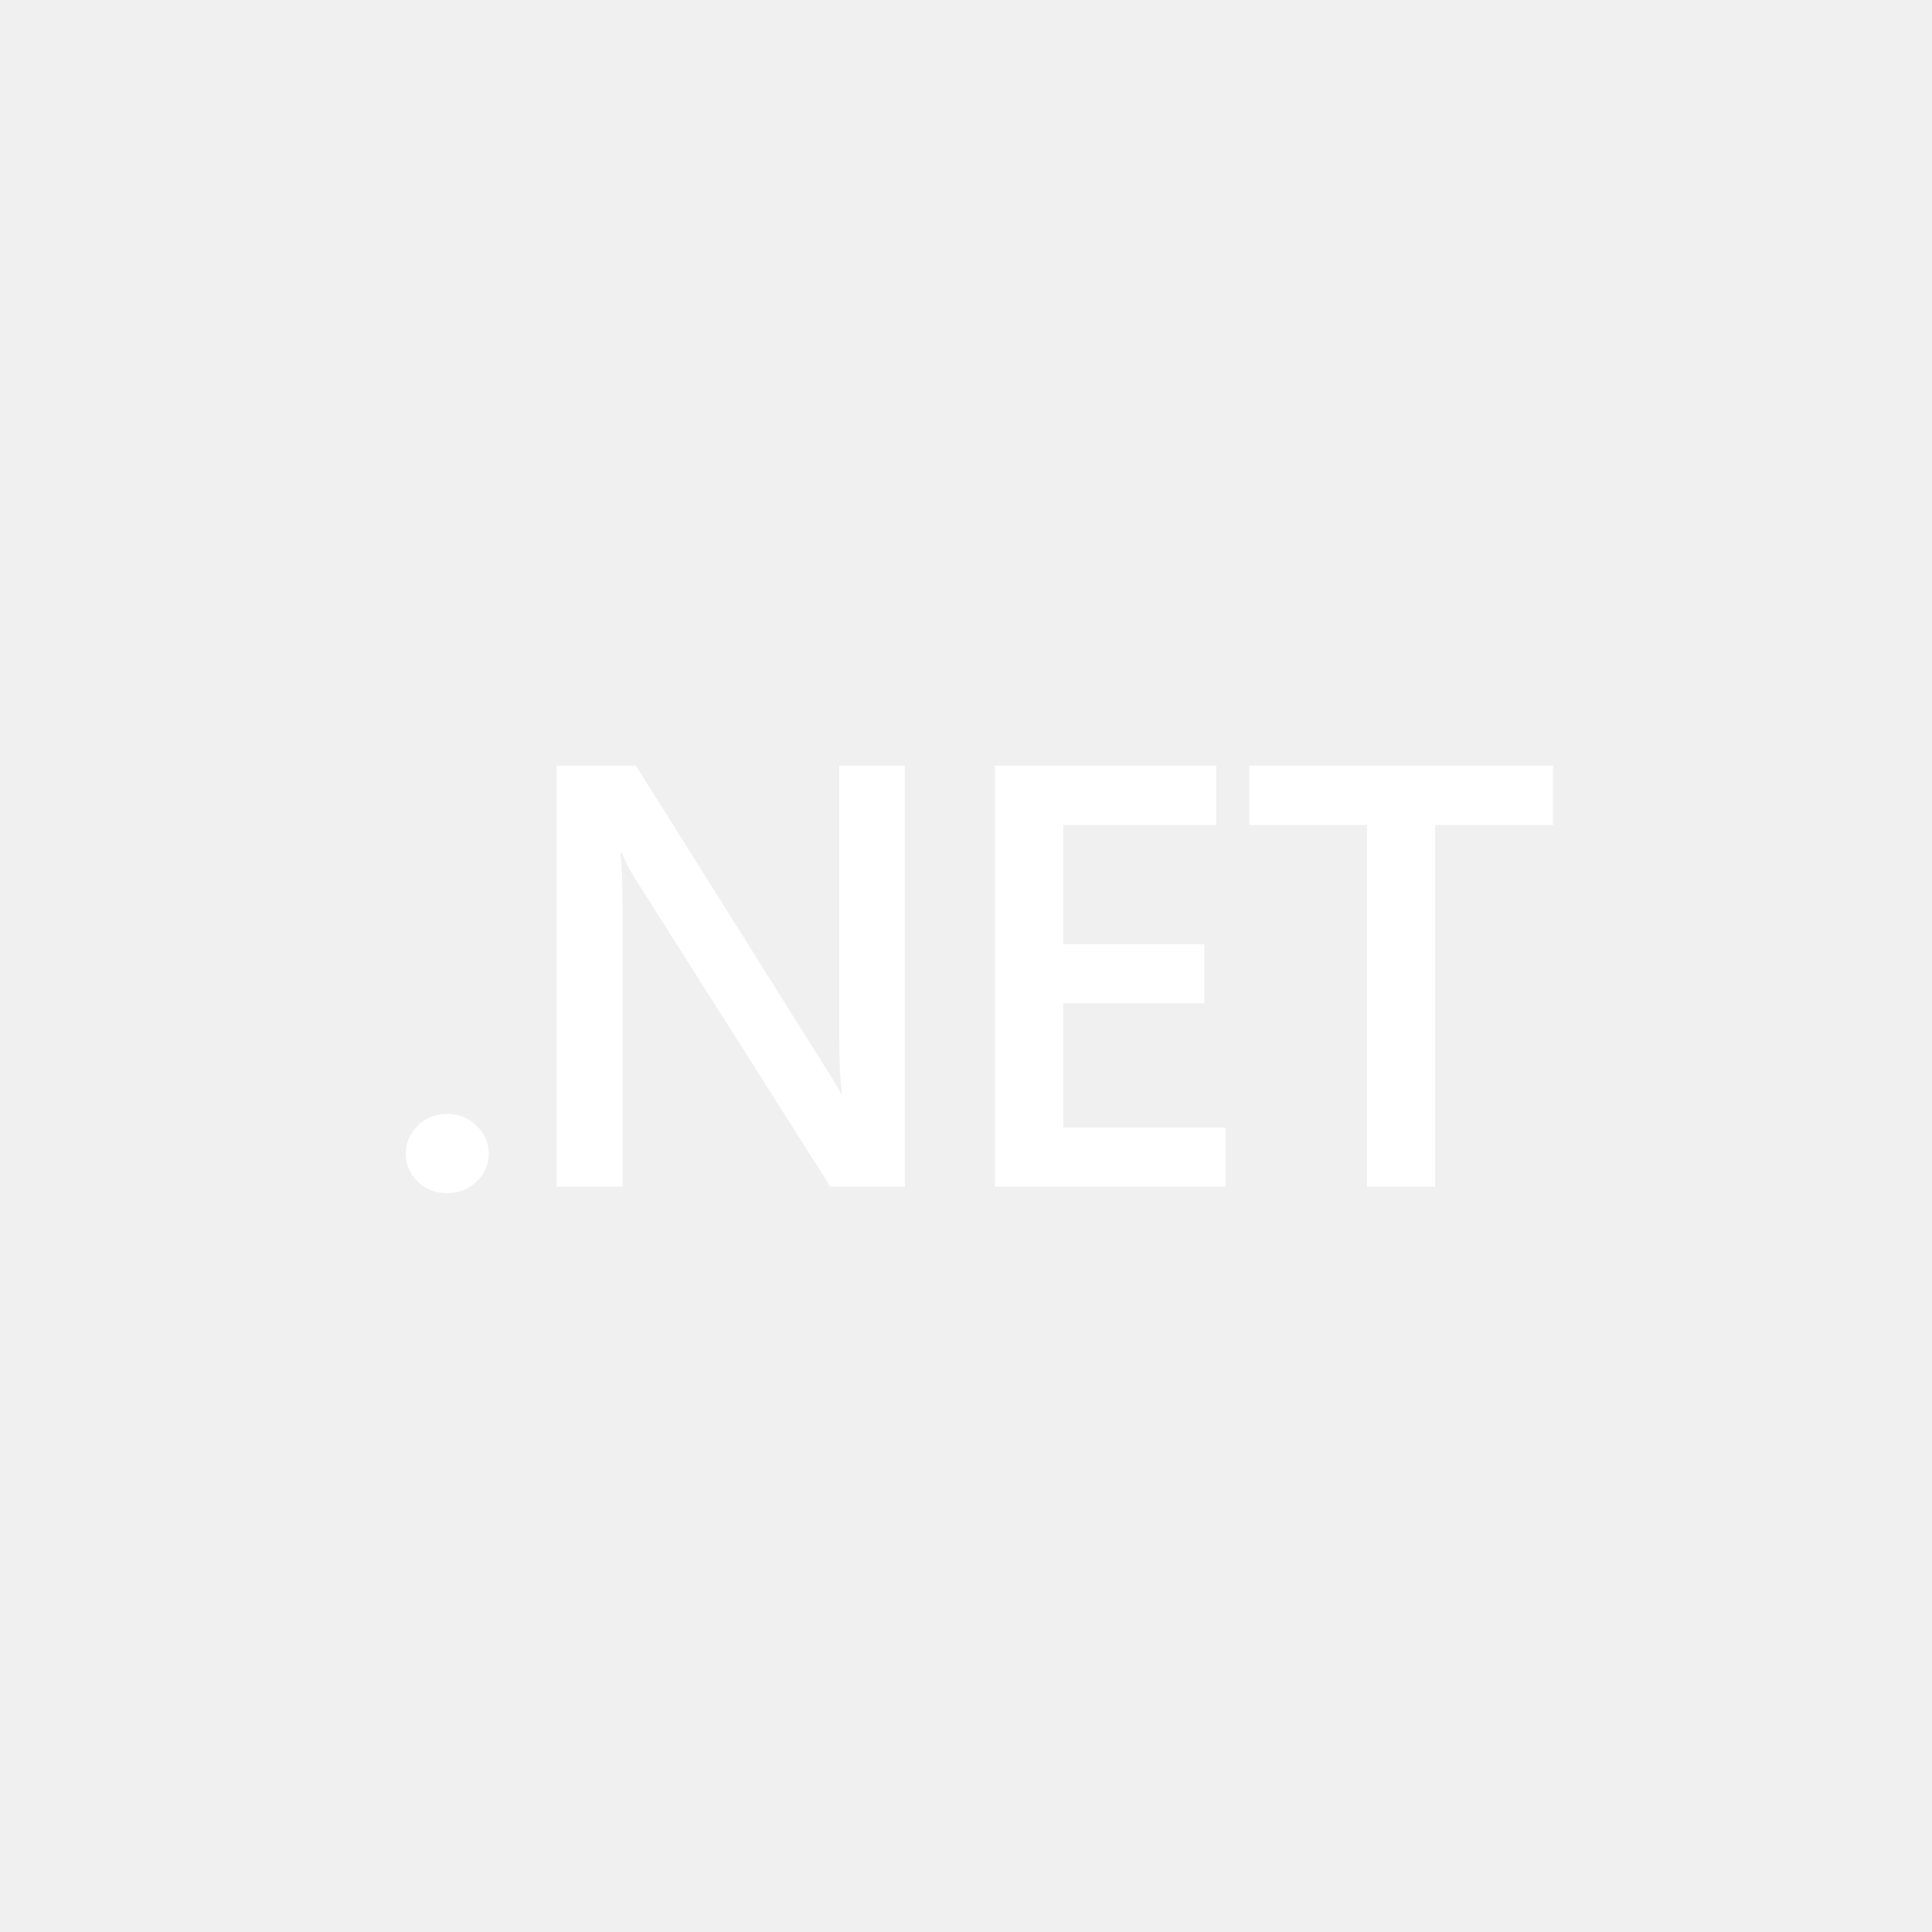
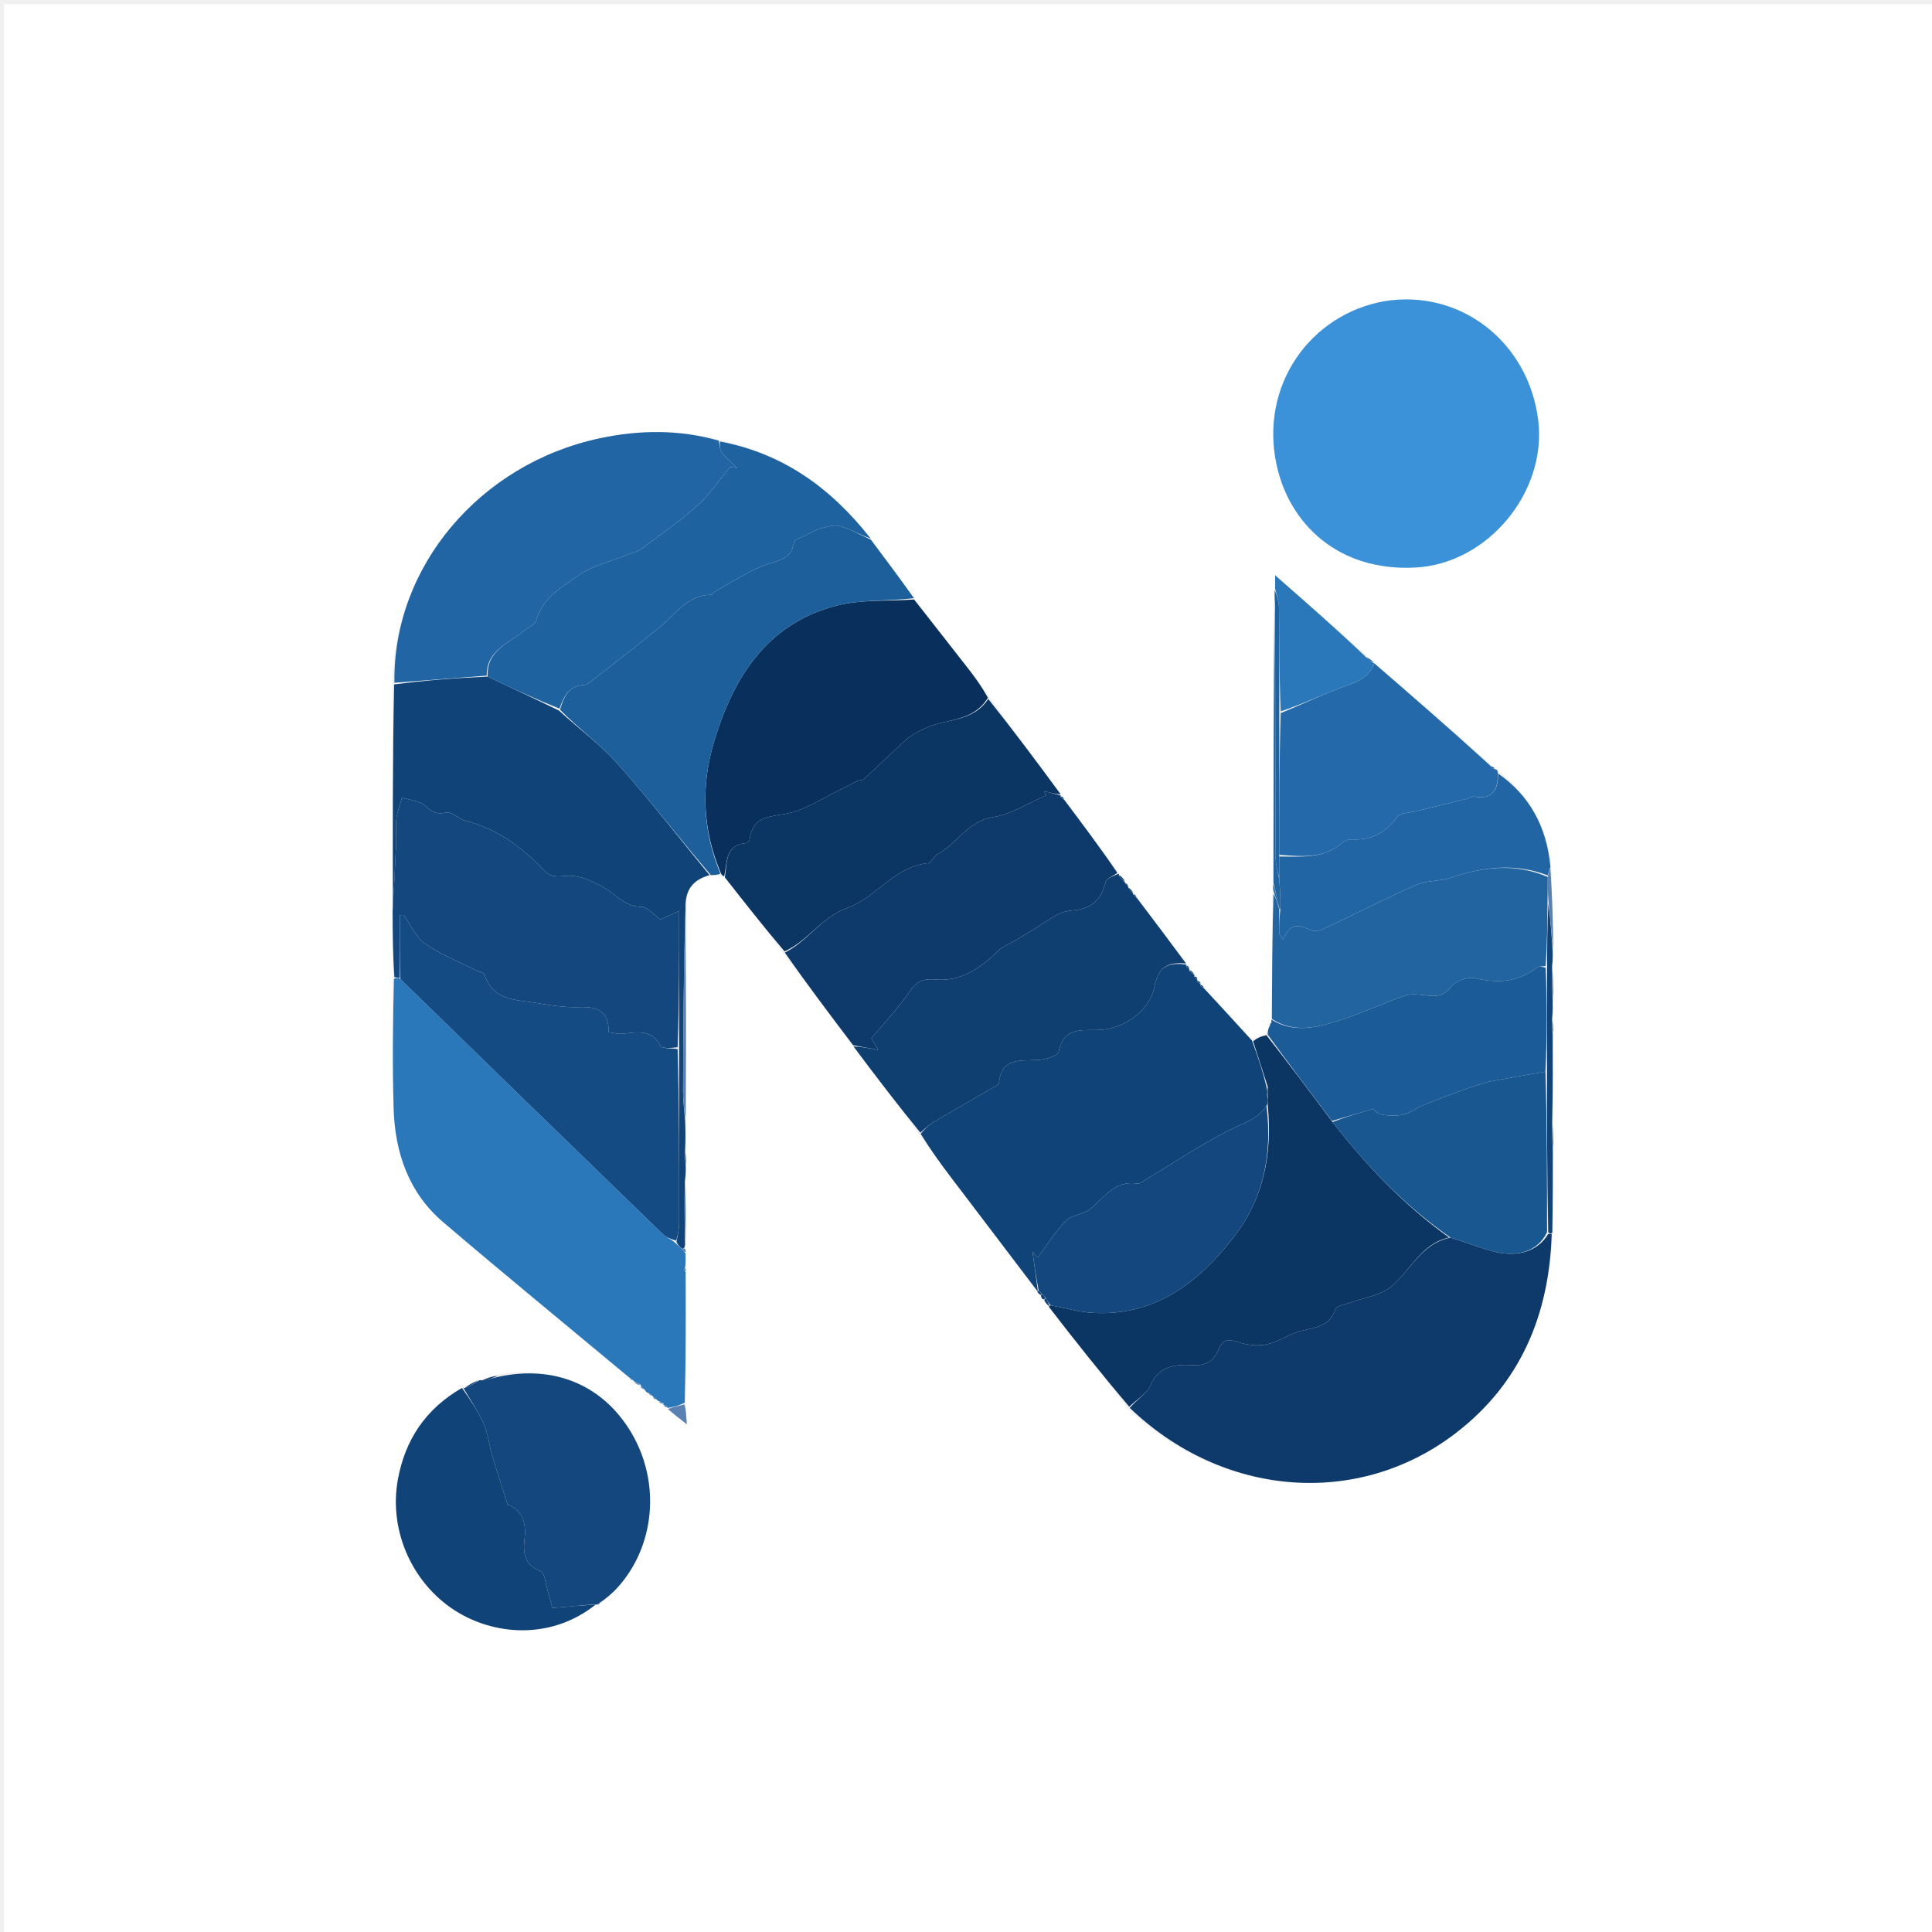
- <svg xmlns="http://www.w3.org/2000/svg" width="456" height="456" viewBox="0 0 456 456" version="1.1" xml:space="preserve" style="fill-rule:evenodd;clip-rule:evenodd;stroke-linejoin:round;stroke-miterlimit:2;">
-   <path d="m 105.5,281.609 c -2.703,0 -5.001,-0.9 -6.893,-2.702 -1.892,-1.848 -2.838,-4.042 -2.838,-6.582 0,-2.587 0.946,-4.804 2.838,-6.652 1.892,-1.848 4.19,-2.772 6.893,-2.772 2.748,0 5.068,0.924 6.96,2.772 1.937,1.848 2.906,4.064 2.906,6.652 0,2.54 -0.968,4.734 -2.906,6.582 -1.892,1.802 -4.212,2.702 -6.96,2.702 z" style="fill:#ffffff;fill-rule:nonzero;stroke-width:0.838" />
-   <path d="M 213.561,280.084 H 195.99 L 149.7,207.054 c -1.171,-1.848 -2.14,-3.765 -2.906,-5.751 h -0.406 c 0.361,2.125 0.541,6.675 0.541,13.65 v 65.132 h -15.543 v -99.36 h 18.719 l 44.737,71.298 c 1.892,2.957 3.109,4.989 3.649,6.098 h 0.27 c -0.45,-2.632 -0.676,-7.09 -0.676,-13.373 v -64.023 h 15.476 z" style="fill:#ffffff;fill-rule:nonzero;stroke-width:0.838" />
-   <path d="m 289.251,280.084 h -54.401 v -99.36 h 52.238 v 13.997 h -36.154 v 28.131 h 33.316 v 13.927 h -33.316 v 29.378 h 38.316 z" style="fill:#ffffff;fill-rule:nonzero;stroke-width:0.838" />
-   <path d="M 366.565,194.721 H 338.722 v 85.363 h -16.084 v -85.363 h -27.775 v -13.997 h 71.701 z" style="fill:#ffffff;fill-rule:nonzero;stroke-width:0.838" />
+ <svg xmlns="http://www.w3.org/2000/svg" version="1.1" id="Layer_1" x="0px" y="0px" width="100%" viewBox="0 0 512 512" enable-background="new 0 0 512 512" xml:space="preserve">
+   <path fill="#FFFFFF" opacity="1" stroke="none" d=" M350,513   C233.362,513 117.223,513 1.043,513   C1.043,342.403 1.043,171.807 1.043,1.105   C171.555,1.105 342.11,1.105 512.833,1.105   C512.833,171.667 512.833,342.333 512.833,513   C458.807,513 404.653,513 350,513  M275.849,343.744   C275.98,344.068 276.204,344.302 276.747,344.946   C277.116,345.325 277.485,345.703 278.048,346.738   C285.028,355.5 292.009,364.262 299.261,373.636   C324.117,396.832 359.817,399.613 385.618,379.921   C402.92,366.715 410.548,348.482 411.53,326.293   C411.521,319.203 411.513,312.113 411.821,304.176   C411.713,301.778 411.605,299.381 411.588,296.054   C411.547,288.716 411.507,281.377 411.797,273.264   C411.686,272.166 411.576,271.068 411.561,269.151   C411.528,267.779 411.495,266.408 411.796,264.18   C411.685,261.442 411.574,258.705 411.56,255.186   C411.528,254.138 411.495,253.091 411.798,251.156   C411.562,244.096 411.326,237.036 411.108,229.154   C409.896,219.026 405.329,210.808 397.021,204.247   C396.837,204.001 396.592,203.885 396.046,203.43   C395.748,203.26 395.451,203.09 394.832,202.325   C384.633,193.487 374.433,184.648 364.222,175.834   C364.222,175.834 364.207,175.839 363.956,175.311   C363.334,174.852 362.712,174.393 361.779,173.339   C354.077,166.6 346.375,159.86 337.922,152.464   C337.922,154.404 337.922,155.186 337.716,156.694   C337.754,157.689 337.792,158.684 337.533,160.481   C337.515,184.991 337.498,209.501 337.284,234.701   C337.327,235.175 337.37,235.649 337.192,237.02   C337.15,248.017 337.108,259.014 336.891,270.435   C336.891,270.435 336.945,270.89 336.662,271.163   C336.525,271.393 336.447,271.641 336.045,272.463   C336.004,272.91 335.964,273.357 335.257,274.115   C334.174,274.62 333.091,275.125 331.395,275.229   C327.28,270.787 323.165,266.346 318.958,261.406   C318.707,261.2 318.456,260.993 318.097,260.898   C318.097,260.898 318.244,260.846 318.122,260.313   C317.854,260.085 317.585,259.857 317.242,259.796   C317.242,259.796 317.384,259.68 317.274,259.233   C317.145,258.939 316.937,258.721 316.559,258.488   C316.559,258.488 316.539,258.362 316.315,257.876   C315.949,257.509 315.584,257.142 315.099,256.906   C315.099,256.906 315.258,256.828 315.14,256.303   C314.883,256.07 314.626,255.836 314.293,255.795   C314.293,255.795 314.438,255.647 314.196,255.02   C309.875,249.316 305.554,243.612 301.089,237.357   C300.801,237.129 300.514,236.9 300.193,236.827   C300.193,236.827 300.344,236.779 300.182,236.219   C299.797,235.803 299.412,235.387 298.999,234.999   C298.999,234.999 299.031,234.977 298.924,234.454   C298.659,234.233 298.394,234.012 298.095,233.898   C298.095,233.898 298.195,233.847 298.076,233.294   C297.595,232.723 297.113,232.153 296.597,231.604   C296.597,231.604 296.63,231.572 296.312,230.959   C291.55,224.625 286.788,218.292 281.936,211.45   C281.679,211.239 281.422,211.029 281.018,210.969   C281.018,210.969 281.187,210.844 281.002,210.188   C274.686,201.765 268.369,193.342 261.877,184.255   C260.157,181.95 258.476,179.614 256.71,177.345   C251.905,171.173 247.064,165.029 242.153,158.156   C238.364,153.113 234.576,148.07 230.647,142.385   C220.342,129.452 207.663,120.204 190.485,116.499   C179.981,113.801 169.459,113.9 158.89,116.157   C127.145,122.934 104.053,150.253 103.982,181.906   C104.032,201.597 104.081,221.288 103.968,241.905   C104.05,247.582 104.133,253.259 104.023,259.864   C104.103,271.162 103.983,282.465 104.317,293.755   C104.664,305.486 108.319,316.106 117.474,323.913   C133.771,337.81 150.346,351.382 167.05,365.564   C167.357,365.727 167.665,365.891 167.996,365.998   C167.996,365.998 167.95,366.038 168.231,366.534   C168.717,366.81 169.203,367.086 170.033,367.222   C170.033,367.222 169.683,367.339 169.899,367.844   C170.212,368.024 170.526,368.204 171.04,368.745   C171.241,368.95 171.484,369.073 172.023,369.59   C172.337,369.752 172.651,369.913 172.987,370.004   C172.987,370.004 172.925,370.044 173.156,370.487   C173.368,370.776 173.652,370.931 174.21,371.195   C174.21,371.195 174.508,371.292 174.796,371.778   C175.128,371.941 175.46,372.104 175.928,372.035   C175.928,372.035 175.759,372.243 175.984,372.712   C176.291,372.858 176.599,373.004 176.967,373.02   C176.967,373.02 176.87,373.126 177.218,373.71   C178.564,374.759 179.911,375.808 182.005,377.44   C181.864,375.021 181.776,373.511 181.822,371.074   C181.778,359.715 181.733,348.356 181.82,336.496   C181.765,336.332 181.711,336.168 181.783,335.218   C181.737,334.16 181.691,333.102 181.804,331.432   C181.719,331.24 181.634,331.048 181.621,330.244   C181.593,329.835 181.564,329.426 181.847,328.132   C181.798,323.078 181.75,318.025 181.776,312.188   C181.758,311.14 181.739,310.092 181.976,308.253   C181.894,307.159 181.812,306.064 181.794,304.089   C181.718,301.737 181.642,299.386 181.852,296.135   C181.847,277.763 181.843,259.392 182.056,240.222   C181.464,235.595 183.836,233.1 188.758,231.919   C189.481,231.901 190.204,231.883 191.397,232.134   C191.574,232.164 191.752,232.193 192.262,232.787   C197.459,239.366 202.655,245.945 208.014,253.152   C214.038,261.099 220.062,269.046 226.277,277.634   C232.135,285.283 237.992,292.932 244.009,301.205   C246.658,304.785 249.275,308.39 251.964,311.94   C259.591,322.008 267.247,332.054 274.984,342.613   C275.237,342.828 275.49,343.043 275.849,343.744  M158.687,425.185   C158.687,425.185 158.974,424.838 159.601,424.632   C160.923,423.368 162.323,422.175 163.553,420.828   C173.537,409.899 175.127,393.09 167.446,379.927   C159.894,366.984 146.804,361.677 131.713,364.293   C130.244,364.794 128.775,365.294 127.185,365.722   C127.185,365.722 127.058,365.781 126.36,365.837   C125.168,366.481 123.977,367.124 122.757,367.824   C122.757,367.824 122.764,367.754 122.094,367.891   C112.782,373.366 107.358,381.577 105.442,392.086   C102.908,405.976 109.585,420.373 121.613,427.443   C131.964,433.527 146.466,434.326 157.982,425.159   C157.982,425.159 158.248,425.286 158.687,425.185  M366.489,79.892   C347.256,83.309 333.803,102.071 338.292,123.11   C341.634,138.774 354.636,151.559 375.263,150.39   C394.351,149.309 409.987,130.331 407.636,111.355   C405.073,90.664 387.085,76.555 366.489,79.892  z" />
+   <path fill="#0E3A6B" opacity="1" stroke="none" d=" M411.215,327.048   C410.548,348.482 402.92,366.715 385.618,379.921   C359.817,399.613 324.117,396.832 299.401,373.104   C301.381,370.765 303.985,369.281 304.912,367.088   C307.151,361.79 311.875,361.545 315.967,361.764   C319.779,361.967 321.694,360.635 322.877,357.708   C324.081,354.726 325.657,354.841 328.332,355.722   C330.656,356.488 333.447,356.763 335.811,356.246   C338.83,355.586 341.533,353.554 344.544,352.768   C348.341,351.777 352.311,351.743 353.905,346.943   C354.254,345.891 356.942,345.594 358.569,344.992   C361.789,343.802 365.509,343.3 368.145,341.334   C373.677,337.209 376.318,329.61 384.402,327.974   C388.193,329.155 391.564,330.45 395.018,331.455   C401.889,333.453 407.547,331.696 410.293,327.004   C410.805,327.028 411.01,327.038 411.215,327.048  z" />
+   <path fill="#3B92D8" opacity="1" stroke="none" d=" M366.908,79.815   C387.085,76.555 405.073,90.664 407.636,111.355   C409.987,130.331 394.351,149.309 375.263,150.39   C354.636,151.559 341.634,138.774 338.292,123.11   C333.803,102.071 347.256,83.309 366.908,79.815  z" />
+   <path fill="#2A77BA" opacity="1" stroke="none" d=" M181.689,336.997   C181.733,348.356 181.778,359.715 181.449,371.727   C179.674,372.629 178.272,372.878 176.87,373.126   C176.87,373.126 176.967,373.02 176.832,372.839   C176.385,372.52 176.072,372.382 175.759,372.243   C175.759,372.243 175.928,372.035 175.754,371.87   C175.223,371.568 174.866,371.43 174.508,371.292   C174.508,371.292 174.21,371.195 173.998,370.85   C173.499,370.352 173.212,370.198 172.925,370.044   C172.925,370.044 172.987,370.004 172.853,369.795   C172.402,369.428 172.085,369.27 171.769,369.112   C171.484,369.073 171.241,368.95 170.869,368.278   C170.36,367.653 170.021,367.496 169.683,367.339   C169.683,367.339 170.033,367.222 169.806,366.984   C169.036,366.51 168.493,366.274 167.95,366.038   C167.95,366.038 167.996,365.998 167.865,365.785   C167.424,365.411 167.115,365.25 166.805,365.09   C150.346,351.382 133.771,337.81 117.474,323.913   C108.319,316.106 104.664,305.486 104.317,293.755   C103.983,282.465 104.103,271.162 104.411,259.422   C105.186,259.042 105.572,259.105 106.115,259.45   C129.376,282.164 152.474,304.605 175.609,327.006   C176.516,327.884 177.787,328.387 178.957,329.368   C179.656,330.105 180.284,330.538 180.994,331.177   C181.188,331.669 181.378,331.89 181.645,332.044   C181.691,333.102 181.737,334.16 181.59,335.711   C181.246,336.55 181.344,336.815 181.689,336.997  z" />
+   <path fill="#104377" opacity="1" stroke="none" d=" M319.051,261.904   C323.165,266.346 327.28,270.787 331.782,275.753   C333.437,280.188 334.704,284.099 335.64,288.059   C335.54,289.071 335.772,290.036 336.003,291.336   C335.993,292.117 335.983,292.564 335.625,293.065   C333.524,296.248 330.583,297.207 327.434,298.703   C319.289,302.572 311.763,307.743 303.98,312.377   C303.131,312.883 302.144,313.776 301.346,313.655   C295.383,312.754 292.637,317.346 288.887,320.439   C287.12,321.896 284.059,321.903 282.508,323.477   C279.643,326.384 277.459,329.961 274.992,333.259   C274.531,332.741 274.07,332.223 273.61,331.706   C274.096,335.122 274.582,338.538 275.022,341.991   C274.976,342.028 274.891,342.108 274.891,342.108   C267.247,332.054 259.591,322.008 251.964,311.94   C249.275,308.39 246.658,304.785 243.99,300.48   C245.316,298.829 246.611,297.818 248.016,296.993   C253.471,293.791 258.962,290.649 264.434,287.475   C264.567,287.398 264.717,287.224 264.729,287.085   C265.328,280.166 270.445,281.161 275.105,280.897   C277.034,280.788 280.368,279.806 280.552,278.773   C281.647,272.646 285.913,272.952 290.387,272.973   C297.717,273.008 304.648,267.85 305.911,261.61   C306.962,256.411 309.208,254.84 314.438,255.647   C314.438,255.647 314.293,255.795 314.323,255.993   C314.654,256.403 314.956,256.615 315.258,256.828   C315.258,256.828 315.099,256.906 315.125,257.183   C315.614,257.761 316.076,258.061 316.539,258.362   C316.539,258.362 316.559,258.488 316.506,258.814   C316.764,259.32 317.074,259.5 317.384,259.68   C317.384,259.68 317.242,259.796 317.289,260.004   C317.638,260.424 317.941,260.635 318.244,260.846   C318.244,260.846 318.097,260.898 318.104,261.091   C318.424,261.491 318.737,261.697 319.051,261.904  z" />
+   <path fill="#0B3663" opacity="1" stroke="none" d=" M335.971,288.011   C334.704,284.099 333.437,280.188 332.089,275.953   C333.091,275.125 334.174,274.62 335.626,274.337   C341.654,282.059 347.314,289.559 353.124,297.355   C362.216,309.079 372.192,319.456 384.019,327.956   C376.318,329.61 373.677,337.209 368.145,341.334   C365.509,343.3 361.789,343.802 358.569,344.992   C356.942,345.594 354.254,345.891 353.905,346.943   C352.311,351.743 348.341,351.777 344.544,352.768   C341.533,353.554 338.83,355.586 335.811,356.246   C333.447,356.763 330.656,356.488 328.332,355.722   C325.657,354.841 324.081,354.726 322.877,357.708   C321.694,360.635 319.779,361.967 315.967,361.764   C311.875,361.545 307.151,361.79 304.912,367.088   C303.985,369.281 301.381,370.765 299.265,372.798   C292.009,364.262 285.028,355.5 278.015,346.389   C277.982,346.04 278.079,345.947 278.494,345.951   C282.468,346.634 286.005,347.72 289.592,347.923   C306.078,348.855 317.566,339.93 326.974,327.838   C334.891,317.663 337.215,305.717 335.974,293.01   C335.983,292.564 335.993,292.117 336.004,290.962   C335.994,289.506 335.982,288.758 335.971,288.011  z" />
+   <path fill="#104377" opacity="1" stroke="none" d=" M180.913,330.971   C180.284,330.538 179.656,330.105 179.278,329.08   C179.686,327.03 179.977,325.571 179.979,324.112   C180.004,308.746 179.982,293.379 179.981,277.543   C179.988,265.441 179.988,253.809 179.988,241.392   C177.346,242.612 176.042,243.214 175.039,243.677   C173.17,242.369 171.58,240.327 169.98,240.32   C166.003,240.302 163.903,237.695 161.023,235.829   C157.784,233.731 153.518,231.755 149.943,232.119   C147.259,232.392 145.75,232.363 144.076,230.583   C138.299,224.435 131.717,219.607 123.353,217.507   C121.543,217.053 119.688,215.004 118.225,215.334   C115.692,215.906 114.538,215.203 112.762,213.576   C111.266,212.206 108.654,212.055 106.536,211.365   C106.025,213.173 105.285,214.955 105.061,216.798   C104.804,218.928 105.077,221.116 104.986,223.273   C104.738,229.176 104.421,235.077 104.131,240.979   C104.081,221.288 104.032,201.597 104.448,181.392   C112.94,180.268 120.966,179.658 129.23,179.312   C135.639,182.388 141.811,185.2 148.138,188.31   C153.485,193.214 159.179,197.373 163.758,202.524   C172.195,212.015 179.976,222.088 188.031,231.918   C183.836,233.1 181.464,235.595 181.664,240.921   C181.179,257.489 181.057,273.357 181.018,289.226   C181.012,291.828 181.374,294.432 181.566,297.034   C181.642,299.386 181.718,301.737 181.553,304.767   C181.448,306.644 181.584,307.844 181.72,309.043   C181.739,310.092 181.758,311.14 181.507,312.918   C181.337,318.771 181.437,323.894 181.536,329.017   C181.564,329.426 181.593,329.835 181.416,330.527   C181.212,330.81 180.913,330.971 180.913,330.971  z" />
+   <path fill="#2165A5" opacity="1" stroke="none" d=" M128.993,179.047   C120.966,179.658 112.94,180.268 104.531,180.929   C104.053,150.253 127.145,122.934 158.89,116.157   C169.459,113.9 179.981,113.801 190.478,116.778   C190.737,118.018 190.754,119.174 191.322,119.9   C192.488,121.392 193.948,122.654 195.287,124.01   C194.687,123.92 194.087,123.829 193.487,123.739   C190.646,127.167 188.155,130.984 184.879,133.929   C180.193,138.143 174.965,141.762 169.89,145.529   C168.892,146.27 167.537,146.529 166.345,147.007   C161.989,148.757 157.129,149.796 153.407,152.439   C148.988,155.575 143.715,158.364 142.11,164.46   C141.844,165.47 140.161,166.084 139.178,166.934   C135.139,170.428 128.913,172.09 128.993,179.047  z" />
+   <path fill="#09305C" opacity="1" stroke="none" d=" M242.238,158.874   C247.064,165.029 251.905,171.173 256.71,177.345   C258.476,179.614 260.157,181.95 261.811,184.902   C257.732,191.521 250.548,190.378 245.053,193.018   C243.347,193.837 241.596,194.742 240.197,195.981   C236.378,199.364 232.755,202.967 228.995,206.419   C228.562,206.817 227.716,206.725 227.129,207.004   C225.674,207.694 224.28,208.512 222.824,209.199   C218.026,211.462 213.399,214.703 208.349,215.636   C203.626,216.508 199.464,216.433 198.682,222.338   C198.627,222.749 198.108,223.395 197.76,223.426   C192.094,223.922 192.718,228.535 191.93,232.223   C191.752,232.193 191.574,232.164 191.131,231.633   C186.089,219.812 185.765,208.07 189.222,196.569   C194.292,179.698 203.108,165.366 221.501,160.546   C228.106,158.815 235.308,159.365 242.238,158.874  z" />
+   <path fill="#13477D" opacity="1" stroke="none" d=" M104.049,241.442   C104.421,235.077 104.738,229.176 104.986,223.273   C105.077,221.116 104.804,218.928 105.061,216.798   C105.285,214.955 106.025,213.173 106.536,211.365   C108.654,212.055 111.266,212.206 112.762,213.576   C114.538,215.203 115.692,215.906 118.225,215.334   C119.688,215.004 121.543,217.053 123.353,217.507   C131.717,219.607 138.299,224.435 144.076,230.583   C145.75,232.363 147.259,232.392 149.943,232.119   C153.518,231.755 157.784,233.731 161.023,235.829   C163.903,237.695 166.003,240.302 169.98,240.32   C171.58,240.327 173.17,242.369 175.039,243.677   C176.042,243.214 177.346,242.612 179.988,241.392   C179.988,253.809 179.988,265.441 179.58,277.538   C177.732,277.743 175.42,277.946 174.996,277.146   C172.551,272.537 168.669,273.616 164.834,273.962   C163.739,274.061 162.603,273.72 161.281,273.556   C161.44,267.982 158.389,266.725 153.584,266.896   C149.816,267.03 145.979,266.462 142.24,265.817   C136.847,264.888 130.621,265.292 128.415,258.275   C128.22,257.655 126.757,257.452 125.902,257.019   C121.437,254.759 116.679,252.911 112.627,250.061   C110.183,248.341 108.84,245.056 107.002,242.474   C106.654,242.491 106.306,242.507 105.958,242.524   C105.958,248.072 105.958,253.62 105.958,259.168   C105.572,259.105 105.186,259.042 104.508,258.958   C104.133,253.259 104.05,247.582 104.049,241.442  z" />
+   <path fill="#1C5F9B" opacity="1" stroke="none" d=" M242.195,158.515   C235.308,159.365 228.106,158.815 221.501,160.546   C203.108,165.366 194.292,179.698 189.222,196.569   C185.765,208.07 186.089,219.812 190.896,231.499   C190.204,231.883 189.481,231.901 188.395,231.918   C179.976,222.088 172.195,212.015 163.758,202.524   C159.179,197.373 153.485,193.214 148.414,188.086   C149.479,184.416 150.805,181.773 154.719,181.519   C155.74,181.453 156.767,180.485 157.67,179.778   C163.59,175.143 169.573,170.582 175.34,165.764   C179.335,162.427 182.357,157.677 188.394,157.622   C188.776,157.618 189.114,156.967 189.537,156.732   C193.722,154.412 197.764,151.733 202.166,149.937   C205.615,148.53 209.768,148.674 210.432,143.618   C210.516,142.975 212.218,142.513 213.199,142.025   C214.625,141.316 216.02,140.456 217.533,140.036   C219.185,139.577 221.114,139.002 222.641,139.446   C225.465,140.267 228.083,141.794 230.788,143.027   C234.576,148.07 238.364,153.113 242.195,158.515  z" />
+   <path fill="#0D3A6A" opacity="1" stroke="none" d=" M226.086,276.992   C220.062,269.046 214.038,261.099 208.002,252.448   C214.272,249.25 217.8,242.975 224.519,240.614   C232.179,237.923 237.014,229.564 246.009,228.729   C246.856,228.65 247.432,226.919 248.379,226.424   C253.629,223.679 256.347,217.594 263.164,216.551   C268.033,215.806 272.552,212.774 277.228,210.763   C277.034,210.392 276.841,210.02 276.647,209.649   C278.161,210.047 279.674,210.446 281.187,210.844   C281.187,210.844 281.018,210.969 281.055,211.139   C281.403,211.525 281.715,211.742 282.027,211.958   C286.788,218.292 291.55,224.625 296.1,231.297   C294.906,232.276 293.266,232.746 293.046,233.587   C291.761,238.503 289.398,240.947 283.732,241.322   C280.082,241.563 276.625,244.848 273.101,246.802   C271.88,247.479 270.725,248.272 269.524,248.986   C267.818,250.001 265.804,250.695 264.436,252.046   C259.814,256.614 254.456,260.169 247.963,259.59   C244.186,259.254 242.748,260.288 240.843,263.062   C237.979,267.231 234.438,270.935 230.933,275.14   C231.16,275.532 231.959,276.915 232.72,278.232   C230.158,277.753 228.122,277.373 226.086,276.992  z" />
+   <path fill="#0F3E70" opacity="1" stroke="none" d=" M226.182,277.313   C228.122,277.373 230.158,277.753 232.72,278.232   C231.959,276.915 231.16,275.532 230.933,275.14   C234.438,270.935 237.979,267.231 240.843,263.062   C242.748,260.288 244.186,259.254 247.963,259.59   C254.456,260.169 259.814,256.614 264.436,252.046   C265.804,250.695 267.818,250.001 269.524,248.986   C270.725,248.272 271.88,247.479 273.101,246.802   C276.625,244.848 280.082,241.563 283.732,241.322   C289.398,240.947 291.761,238.503 293.046,233.587   C293.266,232.746 294.906,232.276 296.26,231.604   C296.63,231.572 296.597,231.604 296.462,231.934   C296.949,232.792 297.572,233.319 298.195,233.847   C298.195,233.847 298.095,233.898 298.172,234.102   C298.51,234.53 298.771,234.753 299.031,234.977   C299.031,234.977 298.999,234.999 299.039,235.303   C299.5,235.997 299.922,236.388 300.344,236.779   C300.344,236.779 300.193,236.827 300.255,237.039   C300.622,237.47 300.928,237.689 301.233,237.907   C305.554,243.612 309.875,249.316 314.317,255.333   C309.208,254.84 306.962,256.411 305.911,261.61   C304.648,267.85 297.717,273.008 290.387,272.973   C285.913,272.952 281.647,272.646 280.552,278.773   C280.368,279.806 277.034,280.788 275.105,280.897   C270.445,281.161 265.328,280.166 264.729,287.085   C264.717,287.224 264.567,287.398 264.434,287.475   C258.962,290.649 253.471,293.791 248.016,296.993   C246.611,297.818 245.316,298.829 243.911,300.168   C237.992,292.932 232.135,285.283 226.182,277.313  z" />
+   <path fill="#0B3663" opacity="1" stroke="none" d=" M281.094,210.516   C279.674,210.446 278.161,210.047 276.647,209.649   C276.841,210.02 277.034,210.392 277.228,210.763   C272.552,212.774 268.033,215.806 263.164,216.551   C256.347,217.594 253.629,223.679 248.379,226.424   C247.432,226.919 246.856,228.65 246.009,228.729   C237.014,229.564 232.179,237.923 224.519,240.614   C217.8,242.975 214.272,249.25 207.921,252.133   C202.655,245.945 197.459,239.366 192.096,232.505   C192.718,228.535 192.094,223.922 197.76,223.426   C198.108,223.395 198.627,222.749 198.682,222.338   C199.464,216.433 203.626,216.508 208.349,215.636   C213.399,214.703 218.026,211.462 222.824,209.199   C224.28,208.512 225.674,207.694 227.129,207.004   C227.716,206.725 228.562,206.817 228.995,206.419   C232.755,202.967 236.378,199.364 240.197,195.981   C241.596,194.742 243.347,193.837 245.053,193.018   C250.548,190.378 257.732,191.521 261.898,185.234   C268.369,193.342 274.686,201.765 281.094,210.516  z" />
+   <path fill="#1E629F" opacity="1" stroke="none" d=" M230.717,142.706   C228.083,141.794 225.465,140.267 222.641,139.446   C221.114,139.002 219.185,139.577 217.533,140.036   C216.02,140.456 214.625,141.316 213.199,142.025   C212.218,142.513 210.516,142.975 210.432,143.618   C209.768,148.674 205.615,148.53 202.166,149.937   C197.764,151.733 193.722,154.412 189.537,156.732   C189.114,156.967 188.776,157.618 188.394,157.622   C182.357,157.677 179.335,162.427 175.34,165.764   C169.573,170.582 163.59,175.143 157.67,179.778   C156.767,180.485 155.74,181.453 154.719,181.519   C150.805,181.773 149.479,184.416 148.258,187.789   C141.811,185.2 135.639,182.388 129.23,179.312   C128.913,172.09 135.139,170.428 139.178,166.934   C140.161,166.084 141.844,165.47 142.11,164.46   C143.715,158.364 148.988,155.575 153.407,152.439   C157.129,149.796 161.989,148.757 166.345,147.007   C167.537,146.529 168.892,146.27 169.89,145.529   C174.965,141.762 180.193,138.143 184.879,133.929   C188.155,130.984 190.646,127.167 193.487,123.739   C194.087,123.829 194.687,123.92 195.287,124.01   C193.948,122.654 192.488,121.392 191.322,119.9   C190.754,119.174 190.737,118.018 190.802,116.996   C207.663,120.204 220.342,129.452 230.717,142.706  z" />
+   <path fill="#22649F" opacity="1" stroke="none" d=" M337.066,270.012   C337.108,259.014 337.15,248.017 337.49,236.847   C338.191,238.114 338.594,239.554 338.998,240.997   C339,241 339.006,241.004 339.005,241.427   C339.003,243.728 339.003,245.606 339.003,247.484   C339.35,248.008 339.696,248.531 340.043,249.054   C342.131,243.886 344.738,245.361 347.63,246.598   C348.677,247.045 350.434,246.318 351.681,245.731   C359.574,242.016 367.331,237.999 375.318,234.504   C378.119,233.279 381.561,233.598 384.503,232.601   C393.035,229.709 401.52,228.663 410.168,232.415   C410.165,234.759 410.153,236.678 410.107,239.088   C410.042,245.05 410.01,250.52 409.601,255.998   C408.578,256.134 407.778,256.062 407.311,256.422   C402.307,260.277 396.913,260.653 390.879,259.228   C388.979,258.779 385.72,259.984 384.53,261.539   C382.446,264.261 380.255,264.066 377.548,263.747   C375.822,263.544 373.891,263.306 372.324,263.857   C366.34,265.957 360.568,268.697 354.523,270.574   C348.771,272.36 342.761,273.798 337.066,270.012  z" />
+   <path fill="#13477D" opacity="1" stroke="none" d=" M127.058,365.781   C127.058,365.781 127.185,365.722 127.682,365.815   C129.472,365.563 130.766,365.218 132.059,364.872   C146.804,361.677 159.894,366.984 167.446,379.927   C175.127,393.09 173.537,409.899 163.553,420.828   C162.323,422.175 160.923,423.368 159.158,424.6   C158.56,424.807 158.404,425.046 158.248,425.286   C158.248,425.286 157.982,425.159 157.76,425.153   C153.882,425.467 150.226,425.787 146.372,426.124   C145.969,424.617 145.545,422.86 145.025,421.133   C144.527,419.479 144.319,416.771 143.306,416.406   C138.663,414.733 138.617,411.2 139.043,407.473   C139.578,402.801 137.69,399.814 134.524,398.77   C132.966,393.84 131.627,389.81 130.429,385.74   C129.607,382.949 129.334,379.946 128.178,377.318   C126.711,373.982 124.598,370.929 122.764,367.754   C122.764,367.754 122.757,367.824 123.146,367.865   C124.709,367.198 125.884,366.49 127.058,365.781  z" />
+   <path fill="#1B5B97" opacity="1" stroke="none" d=" M336.978,270.223   C342.761,273.798 348.771,272.36 354.523,270.574   C360.568,268.697 366.34,265.957 372.324,263.857   C373.891,263.306 375.822,263.544 377.548,263.747   C380.255,264.066 382.446,264.261 384.53,261.539   C385.72,259.984 388.979,258.779 390.879,259.228   C396.913,260.653 402.307,260.277 407.311,256.422   C407.778,256.062 408.578,256.134 409.616,256.467   C409.997,265.95 409.986,274.972 409.558,283.996   C404.313,284.878 399.485,285.757 394.657,286.637   C388.706,288.306 382.811,290.609 376.95,292.997   C375.246,293.691 373.718,294.982 371.971,295.358   C370.049,295.773 367.913,295.722 365.976,295.339   C364.866,295.12 363.965,293.839 363.983,293.854   C359.623,295.123 356.298,296.091 352.974,297.06   C347.314,289.559 341.654,282.059 335.958,274.181   C335.964,273.357 336.004,272.91 336.388,272.056   C336.894,271.422 336.966,271.169 336.945,270.89   C336.945,270.89 336.891,270.435 336.978,270.223  z" />
+   <path fill="#246AAA" opacity="1" stroke="none" d=" M364.233,175.809   C374.433,184.648 384.633,193.487 394.811,202.786   C395.288,203.464 395.787,203.681 396.285,203.898   C396.592,203.885 396.837,204.001 396.948,204.788   C397.044,209.717 395.266,211.937 390.588,211.108   C390.02,211.008 389.361,211.531 388.726,211.688   C384.221,212.803 379.708,213.886 375.205,215.007   C373.505,215.43 371.063,215.38 370.27,216.486   C367.227,220.73 363.4,222.716 358.242,222.453   C357.47,222.413 356.473,222.698 355.914,223.203   C350.976,227.667 344.927,226.985 339.013,226.524   C339.014,213.699 339.019,201.341 339.402,188.983   C345.506,186.502 351.121,183.695 357.006,181.671   C360.346,180.523 362.91,179.116 364.233,175.809  z" />
+   <path fill="#104377" opacity="1" stroke="none" d=" M122.429,367.822   C124.598,370.929 126.711,373.982 128.178,377.318   C129.334,379.946 129.607,382.949 130.429,385.74   C131.627,389.81 132.966,393.84 134.524,398.77   C137.69,399.814 139.578,402.801 139.043,407.473   C138.617,411.2 138.663,414.733 143.306,416.406   C144.319,416.771 144.527,419.479 145.025,421.133   C145.545,422.86 145.969,424.617 146.372,426.124   C150.226,425.787 153.882,425.467 157.899,425.202   C146.466,434.326 131.964,433.527 121.613,427.443   C109.585,420.373 102.908,405.976 105.442,392.086   C107.358,381.577 112.782,373.366 122.429,367.822  z" />
+   <path fill="#2165A5" opacity="1" stroke="none" d=" M339.018,226.992   C344.927,226.985 350.976,227.667 355.914,223.203   C356.473,222.698 357.47,222.413 358.242,222.453   C363.4,222.716 367.227,220.73 370.27,216.486   C371.063,215.38 373.505,215.43 375.205,215.007   C379.708,213.886 384.221,212.803 388.726,211.688   C389.361,211.531 390.02,211.008 390.588,211.108   C395.266,211.937 397.044,209.717 397.013,204.989   C405.329,210.808 409.896,219.026 410.88,229.755   C410.487,230.901 410.323,231.446 410.158,231.99   C401.52,228.663 393.035,229.709 384.503,232.601   C381.561,233.598 378.119,233.279 375.318,234.504   C367.331,237.999 359.574,242.016 351.681,245.731   C350.434,246.318 348.677,247.045 347.63,246.598   C344.738,245.361 342.131,243.886 340.043,249.054   C339.696,248.531 339.35,248.008 339.003,247.484   C339.003,245.606 339.003,243.728 339.287,241.159   C339.383,237.975 339.196,235.483 339.005,232.563   C339.008,230.42 339.013,228.706 339.018,226.992  z" />
+   <path fill="#2A77BA" opacity="1" stroke="none" d=" M364.227,175.821   C362.91,179.116 360.346,180.523 357.006,181.671   C351.121,183.695 345.506,186.502 339.397,188.516   C339.01,179.066 339.059,170.081 338.949,161.098   C338.928,159.384 338.28,157.678 337.922,155.968   C337.922,155.186 337.922,154.404 337.922,152.464   C346.375,159.86 354.077,166.6 361.68,173.835   C362.456,174.834 363.331,175.337 364.207,175.839   C364.207,175.839 364.222,175.834 364.227,175.821  z" />
+   <path fill="#104377" opacity="1" stroke="none" d=" M409.976,283.993   C409.986,274.972 409.997,265.95 409.993,256.459   C410.01,250.52 410.042,245.05 410.344,239.465   C410.896,243.58 411.18,247.812 411.463,252.043   C411.495,253.091 411.528,254.138 411.315,255.907   C411.201,259.431 411.331,262.233 411.462,265.036   C411.495,266.408 411.528,267.779 411.329,269.809   C411.22,271.657 411.344,272.848 411.467,274.039   C411.507,281.377 411.547,288.716 411.348,296.838   C411.24,300.088 411.372,302.556 411.504,305.023   C411.513,312.113 411.521,319.203 411.373,326.671   C411.01,327.038 410.805,327.028 410.291,326.536   C409.979,312.034 409.978,298.014 409.976,283.993  z" />
+   <path fill="#22649F" opacity="1" stroke="none" d=" M339.008,232.99   C339.196,235.483 339.383,237.975 339.289,240.736   C339.006,241.004 339,241 339,240.588   C338.494,238.121 337.987,236.066 337.48,234.011   C337.498,209.501 337.515,184.991 337.74,160.571   C337.966,182.886 337.963,205.112 338.051,227.338   C338.059,229.223 338.675,231.106 339.008,232.99  z" />
+   <path fill="#1E629F" opacity="1" stroke="none" d=" M339.005,232.563   C338.675,231.106 338.059,229.223 338.051,227.338   C337.963,205.112 337.966,182.886 337.888,160.169   C337.792,158.684 337.754,157.689 337.819,156.331   C338.28,157.678 338.928,159.384 338.949,161.098   C339.059,170.081 339.01,179.066 339.02,188.517   C339.019,201.341 339.014,213.699 339.013,226.524   C339.013,228.706 339.008,230.42 339.005,232.563  z" />
+   <path fill="#5A81B1" opacity="1" stroke="none" d=" M181.709,296.584   C181.374,294.432 181.012,291.828 181.018,289.226   C181.057,273.357 181.179,257.489 181.555,241.32   C181.843,259.392 181.847,277.763 181.709,296.584  z" />
+   <path fill="#5A81B1" opacity="1" stroke="none" d=" M411.631,251.6   C411.18,247.812 410.896,243.58 410.377,238.973   C410.153,236.678 410.165,234.759 410.168,232.415   C410.323,231.446 410.487,230.901 410.871,230.166   C411.326,237.036 411.562,244.096 411.631,251.6  z" />
+   <path fill="#5A81B1" opacity="1" stroke="none" d=" M181.692,328.574   C181.437,323.894 181.337,318.771 181.469,313.31   C181.75,318.025 181.798,323.078 181.692,328.574  z" />
+   <path fill="#5A81B1" opacity="1" stroke="none" d=" M177.044,373.418   C178.272,372.878 179.674,372.629 181.382,372.191   C181.776,373.511 181.864,375.021 182.005,377.44   C179.911,375.808 178.564,374.759 177.044,373.418  z" />
+   <path fill="#5A81B1" opacity="1" stroke="none" d=" M411.629,264.608   C411.331,262.233 411.201,259.431 411.267,256.297   C411.574,258.705 411.685,261.442 411.629,264.608  z" />
+   <path fill="#1E629F" opacity="1" stroke="none" d=" M337.382,234.356   C337.987,236.066 338.494,238.121 338.999,240.585   C338.594,239.554 338.191,238.114 337.601,236.398   C337.37,235.649 337.327,235.175 337.382,234.356  z" />
+   <path fill="#5A81B1" opacity="1" stroke="none" d=" M411.662,304.599   C411.372,302.556 411.24,300.088 411.303,297.302   C411.605,299.381 411.713,301.778 411.662,304.599  z" />
+   <path fill="#104377" opacity="1" stroke="none" d=" M126.709,365.809   C125.884,366.49 124.709,367.198 123.16,367.837   C123.977,367.124 125.168,366.481 126.709,365.809  z" />
+   <path fill="#104377" opacity="1" stroke="none" d=" M131.886,364.583   C130.766,365.218 129.472,365.563 127.742,365.851   C128.775,365.294 130.244,364.794 131.886,364.583  z" />
+   <path fill="#246AAA" opacity="1" stroke="none" d=" M364.081,175.575   C363.331,175.337 362.456,174.834 361.836,174.132   C362.712,174.393 363.334,174.852 364.081,175.575  z" />
+   <path fill="#0D3A6A" opacity="1" stroke="none" d=" M298.135,233.57   C297.572,233.319 296.949,232.792 296.479,231.923   C297.113,232.153 297.595,232.723 298.135,233.57  z" />
+   <path fill="#5A81B1" opacity="1" stroke="none" d=" M411.632,273.652   C411.344,272.848 411.22,271.657 411.281,270.218   C411.576,271.068 411.686,272.166 411.632,273.652  z" />
+   <path fill="#5A81B1" opacity="1" stroke="none" d=" M181.848,308.648   C181.584,307.844 181.448,306.644 181.521,305.207   C181.812,306.064 181.894,307.159 181.848,308.648  z" />
+   <path fill="#0F3E70" opacity="1" stroke="none" d=" M316.427,258.119   C316.076,258.061 315.614,257.761 315.185,257.118   C315.584,257.142 315.949,257.509 316.427,258.119  z" />
+   <path fill="#5A81B1" opacity="1" stroke="none" d=" M168.09,366.286   C168.493,366.274 169.036,366.51 169.635,367.054   C169.203,367.086 168.717,366.81 168.09,366.286  z" />
+   <path fill="#2165A5" opacity="1" stroke="none" d=" M396.165,203.664   C395.787,203.681 395.288,203.464 394.972,203.084   C395.451,203.09 395.748,203.26 396.165,203.664  z" />
+   <path fill="#104377" opacity="1" stroke="none" d=" M277.918,346.06   C277.485,345.703 277.116,345.325 276.758,344.584   C276.77,344.222 277.012,343.99 277.255,344.154   C277.692,344.861 277.885,345.404 278.079,345.947   C278.079,345.947 277.982,346.04 277.918,346.06  z" />
+   <path fill="#0B3663" opacity="1" stroke="none" d=" M281.981,211.704   C281.715,211.742 281.403,211.525 281.128,211.064   C281.422,211.029 281.679,211.239 281.981,211.704  z" />
+   <path fill="#0F3E70" opacity="1" stroke="none" d=" M319.004,261.655   C318.737,261.697 318.424,261.491 318.158,261.035   C318.456,260.993 318.707,261.2 319.004,261.655  z" />
+   <path fill="#0D3A6A" opacity="1" stroke="none" d=" M300.263,236.499   C299.922,236.388 299.5,235.997 299.053,235.289   C299.412,235.387 299.797,235.803 300.263,236.499  z" />
+   <path fill="#104377" opacity="1" stroke="none" d=" M158.467,425.235   C158.404,425.046 158.56,424.807 158.845,424.703   C158.974,424.838 158.687,425.185 158.467,425.235  z" />
+   <path fill="#0F3E70" opacity="1" stroke="none" d=" M315.199,256.565   C314.956,256.615 314.654,256.403 314.361,255.896   C314.626,255.836 314.883,256.07 315.199,256.565  z" />
+   <path fill="#5A81B1" opacity="1" stroke="none" d=" M175.872,372.478   C176.072,372.382 176.385,372.52 176.802,372.905   C176.599,373.004 176.291,372.858 175.872,372.478  z" />
+   <path fill="#5A81B1" opacity="1" stroke="none" d=" M174.652,371.535   C174.866,371.43 175.223,371.568 175.687,371.986   C175.46,372.104 175.128,371.941 174.652,371.535  z" />
+   <path fill="#5A81B1" opacity="1" stroke="none" d=" M173.04,370.265   C173.212,370.198 173.499,370.352 173.898,370.73   C173.652,370.931 173.368,370.776 173.04,370.265  z" />
+   <path fill="#5A81B1" opacity="1" stroke="none" d=" M171.896,369.351   C172.085,369.27 172.402,369.428 172.842,369.831   C172.651,369.913 172.337,369.752 171.896,369.351  z" />
+   <path fill="#5A81B1" opacity="1" stroke="none" d=" M169.791,367.591   C170.021,367.496 170.36,367.653 170.769,368.097   C170.526,368.204 170.212,368.024 169.791,367.591  z" />
+   <path fill="#22649F" opacity="1" stroke="none" d=" M336.803,271.027   C336.966,271.169 336.894,271.422 336.58,271.778   C336.447,271.641 336.525,271.393 336.803,271.027  z" />
+   <path fill="#0D3A6A" opacity="1" stroke="none" d=" M301.161,237.632   C300.928,237.689 300.622,237.47 300.271,236.961   C300.514,236.9 300.801,237.129 301.161,237.632  z" />
+   <path fill="#5A81B1" opacity="1" stroke="none" d=" M166.927,365.327   C167.115,365.25 167.424,365.411 167.853,365.813   C167.665,365.891 167.357,365.727 166.927,365.327  z" />
+   <path fill="#0F3E70" opacity="1" stroke="none" d=" M317.329,259.456   C317.074,259.5 316.764,259.32 316.552,258.859   C316.937,258.721 317.145,258.939 317.329,259.456  z" />
+   <path fill="#104377" opacity="1" stroke="none" d=" M276.646,344.335   C276.204,344.302 275.98,344.068 275.868,343.428   C275.887,343.112 276.033,342.967 276.247,343.083   C276.727,343.406 276.911,343.669 277.012,343.99   C277.012,343.99 276.77,344.222 276.646,344.335  z" />
+   <path fill="#104377" opacity="1" stroke="none" d=" M275.815,343.185   C275.49,343.043 275.237,342.828 274.938,342.361   C274.891,342.108 274.976,342.028 275.229,342.111   C275.738,342.401 275.921,342.658 276.033,342.967   C276.033,342.967 275.887,343.112 275.815,343.185  z" />
+   <path fill="#5A81B1" opacity="1" stroke="none" d=" M181.754,336.746   C181.344,336.815 181.246,336.55 181.526,336.103   C181.711,336.168 181.765,336.332 181.754,336.746  z" />
+   <path fill="#5A81B1" opacity="1" stroke="none" d=" M180.994,331.177   C180.913,330.971 181.212,330.81 181.38,330.833   C181.634,331.048 181.719,331.24 181.725,331.738   C181.378,331.89 181.188,331.669 180.994,331.177  z" />
+   <path fill="#0F3E70" opacity="1" stroke="none" d=" M318.183,260.58   C317.941,260.635 317.638,260.424 317.326,259.92   C317.585,259.857 317.854,260.085 318.183,260.58  z" />
+   <path fill="#0D3A6A" opacity="1" stroke="none" d=" M298.978,234.716   C298.771,234.753 298.51,234.53 298.189,234.048   C298.394,234.012 298.659,234.233 298.978,234.716  z" />
+   <path fill="#185790" opacity="1" stroke="none" d=" M409.558,283.996   C409.978,298.014 409.979,312.034 409.983,326.522   C407.547,331.696 401.889,333.453 395.018,331.455   C391.564,330.45 388.193,329.155 384.402,327.974   C372.192,319.456 362.216,309.079 353.124,297.355   C356.298,296.091 359.623,295.123 363.983,293.854   C363.965,293.839 364.866,295.12 365.976,295.339   C367.913,295.722 370.049,295.773 371.971,295.358   C373.718,294.982 375.246,293.691 376.95,292.997   C382.811,290.609 388.706,288.306 394.657,286.637   C399.485,285.757 404.313,284.878 409.558,283.996  z" />
+   <path fill="#144B83" opacity="1" stroke="none" d=" M106.115,259.45   C105.958,253.62 105.958,248.072 105.958,242.524   C106.306,242.507 106.654,242.491 107.002,242.474   C108.84,245.056 110.183,248.341 112.627,250.061   C116.679,252.911 121.437,254.759 125.902,257.019   C126.757,257.452 128.22,257.655 128.415,258.275   C130.621,265.292 136.847,264.888 142.24,265.817   C145.979,266.462 149.816,267.03 153.584,266.896   C158.389,266.725 161.44,267.982 161.281,273.556   C162.603,273.72 163.739,274.061 164.834,273.962   C168.669,273.616 172.551,272.537 174.996,277.146   C175.42,277.946 177.732,277.743 179.573,278.008   C179.982,293.379 180.004,308.746 179.979,324.112   C179.977,325.571 179.686,327.03 179.209,328.777   C177.787,328.387 176.516,327.884 175.609,327.006   C152.474,304.605 129.376,282.164 106.115,259.45  z" />
+   <path fill="#13477D" opacity="1" stroke="none" d=" M276.247,343.083   C275.921,342.658 275.738,342.401 275.275,342.075   C274.582,338.538 274.096,335.122 273.61,331.706   C274.07,332.223 274.531,332.741 274.992,333.259   C277.459,329.961 279.643,326.384 282.508,323.477   C284.059,321.903 287.12,321.896 288.887,320.439   C292.637,317.346 295.383,312.754 301.346,313.655   C302.144,313.776 303.131,312.883 303.98,312.377   C311.763,307.743 319.289,302.572 327.434,298.703   C330.583,297.207 333.524,296.248 335.625,293.065   C337.215,305.717 334.891,317.663 326.974,327.838   C317.566,339.93 306.078,348.855 289.592,347.923   C286.005,347.72 282.468,346.634 278.494,345.951   C277.885,345.404 277.692,344.861 277.255,344.154   C276.911,343.669 276.727,343.406 276.247,343.083  z" />
+   <path fill="#13477D" opacity="1" stroke="none" d=" M335.64,288.059   C335.982,288.758 335.994,289.506 336.004,290.627   C335.772,290.036 335.54,289.071 335.64,288.059  z" />
</svg>
